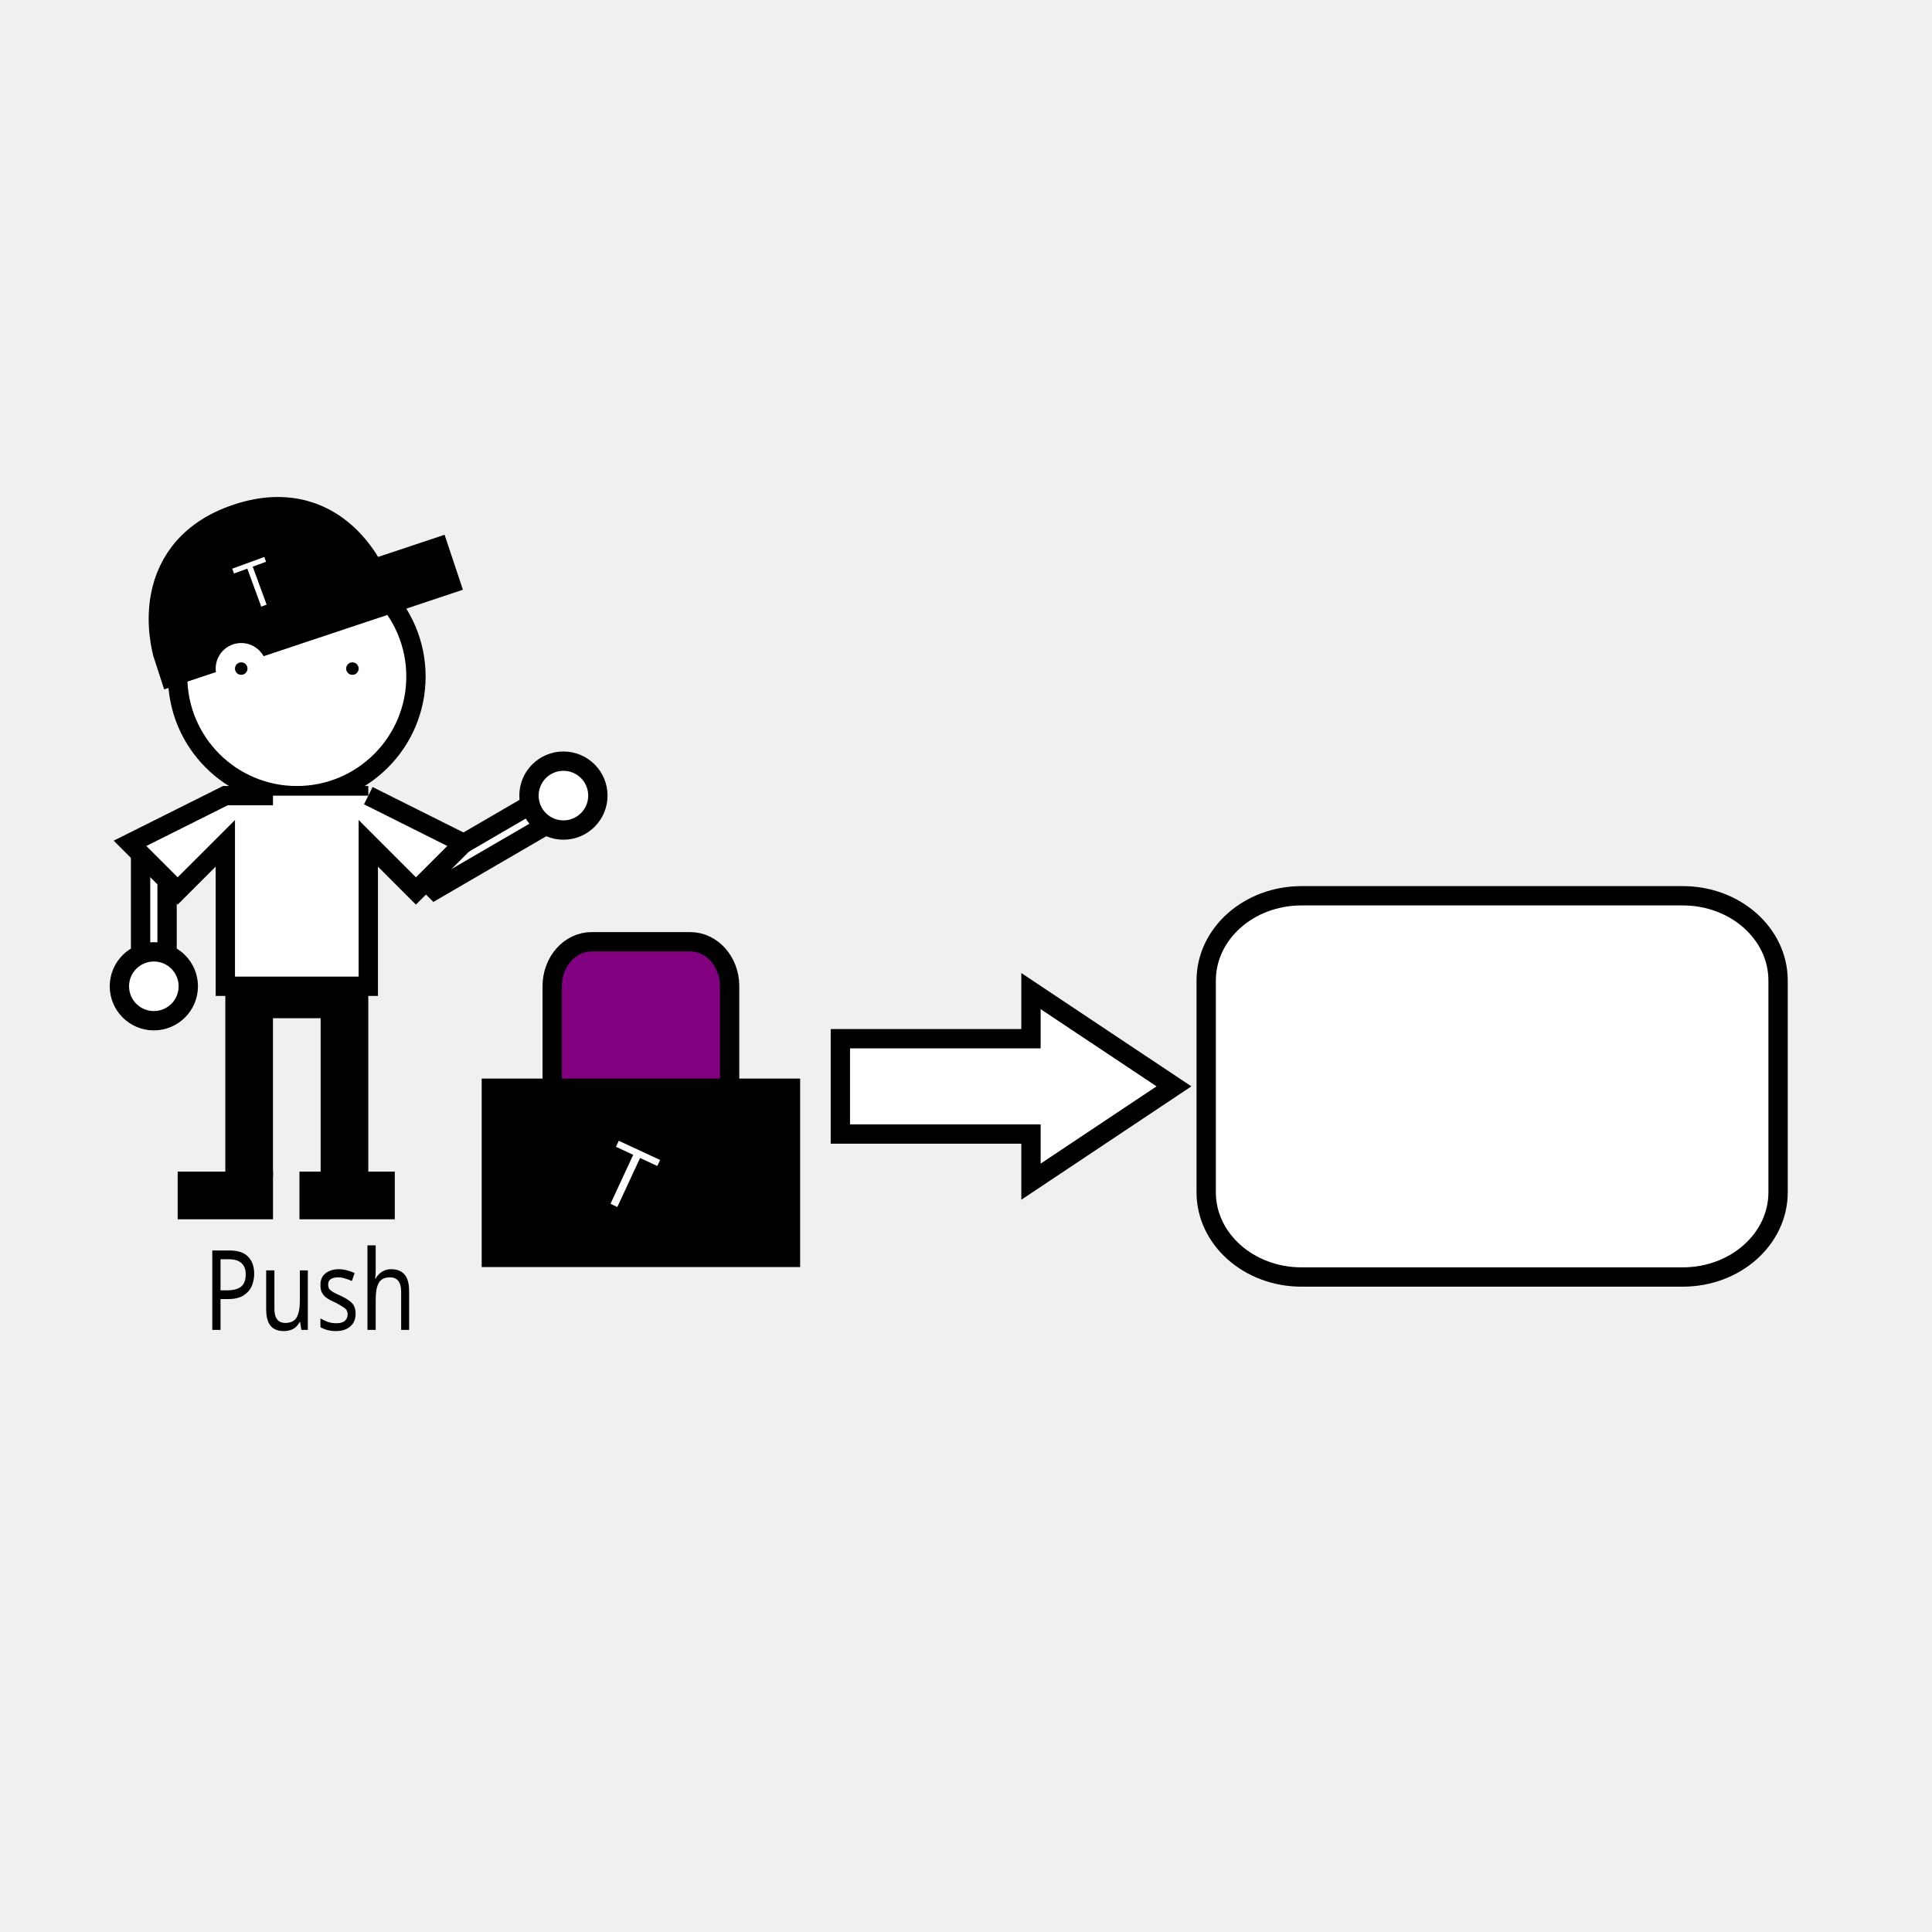
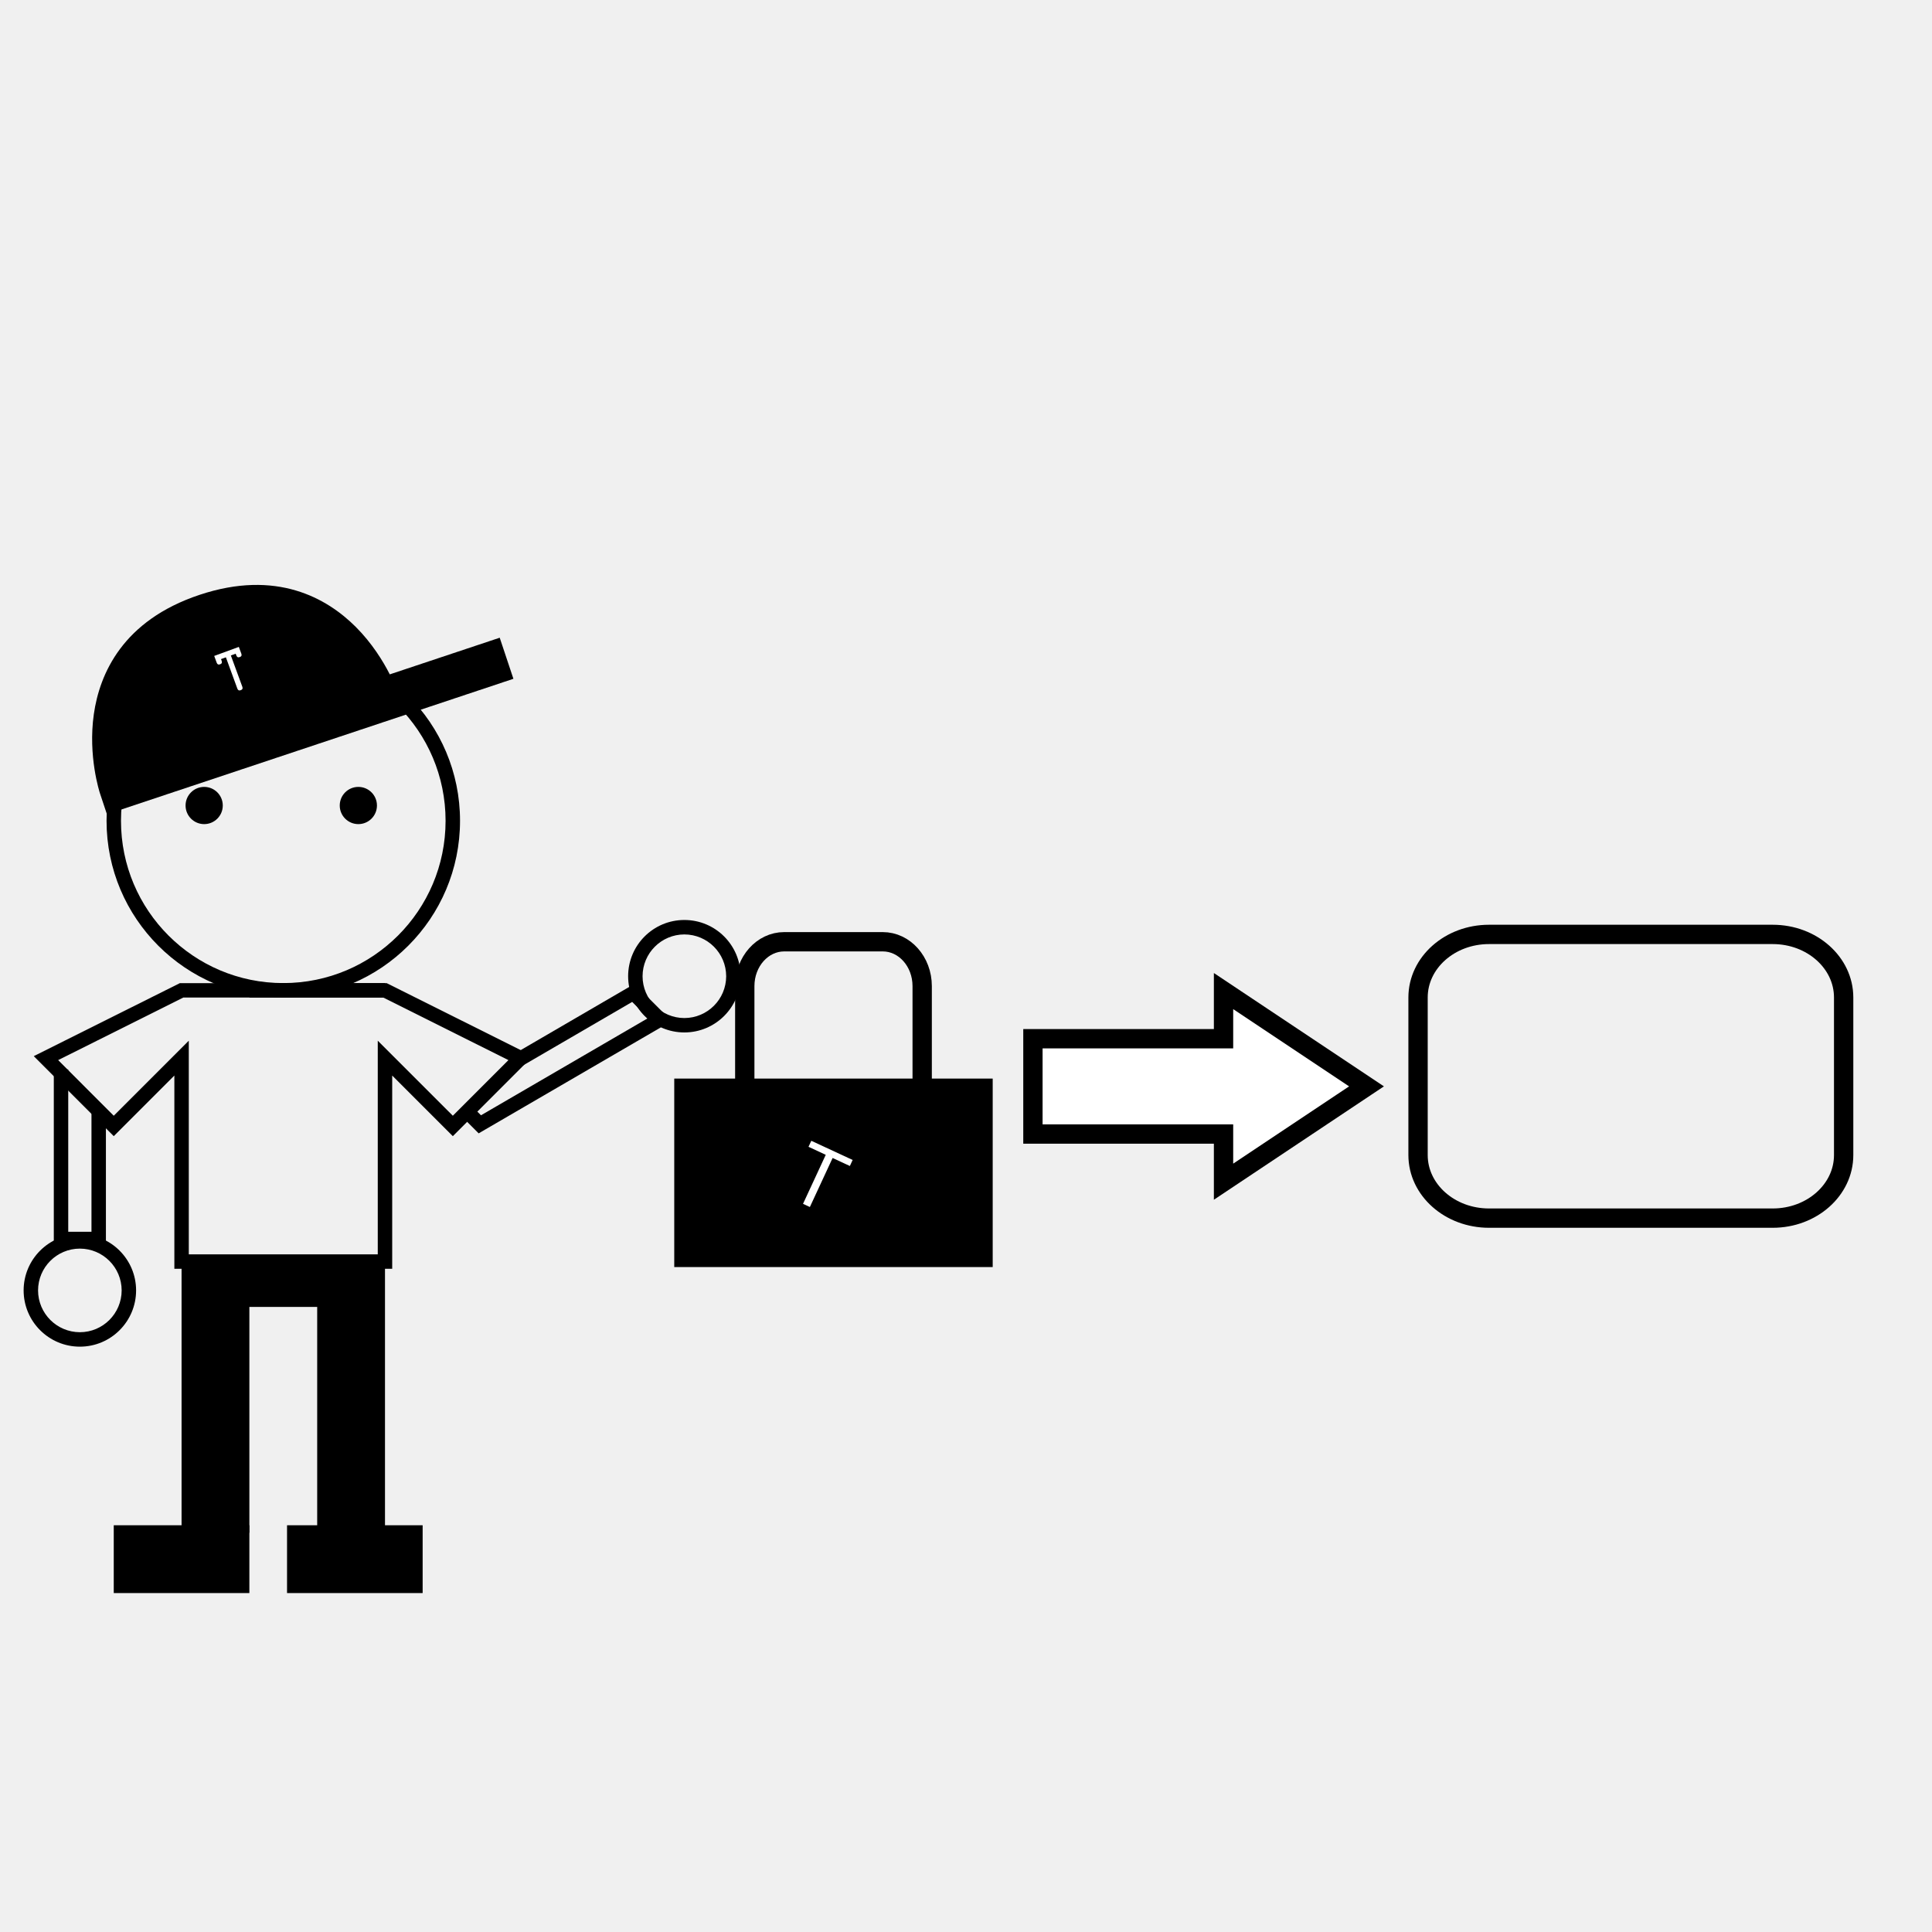
<svg xmlns="http://www.w3.org/2000/svg" version="1.1" id="Layer_1" x="0px" y="0px" width="100px" height="100px" viewBox="0 0 100 100" enable-background="new 0 0 100 100" xml:space="preserve">
-   <path id="repoPushSvg" fill="#FFFFFF" stroke="#000000" stroke-miterlimit="10" d="M92.033,61.713c0,2.422-2.209,4.385-4.933,4.385H67.366  c-2.725,0-4.934-1.963-4.934-4.385V50.75c0-2.422,2.209-4.385,4.934-4.385h19.734c2.724,0,4.933,1.963,4.933,4.385V61.713z" />
-   <circle fill="#FFFFFF" stroke="#000000" stroke-miterlimit="10" cx="15.363" cy="35.017" r="6.167" />
-   <path stroke="#000000" stroke-width="3" stroke-miterlimit="10" d="M23.486,29.103l-14.041,4.68c0,0-1.56-4.68,3.121-6.24  c4.68-1.56,6.24,3.12,6.24,3.12" />
-   <circle stroke="#FFFFFF" stroke-miterlimit="10" cx="12.486" cy="34.606" r="0.823" />
-   <circle stroke="#FFFFFF" stroke-miterlimit="10" cx="18.24" cy="34.606" r="0.823" />
-   <line fill="none" stroke="#000000" stroke-miterlimit="10" x1="14.129" y1="41.183" x2="19.063" y2="41.183" />
-   <polyline points="14.129,51.05 14.129,60.916 11.663,60.916 11.663,51.05 " />
-   <polyline points="19.063,51.05 19.063,60.916 16.596,60.916 16.596,51.05 " />
-   <rect x="15.5" y="60.643" width="4.934" height="2.467" />
-   <rect x="9.196" y="60.643" width="4.934" height="2.467" />
+   <path id="repoPushSvg" fill="none" stroke="#000000" stroke-miterlimit="10" d="M95.427,59.786c0,1.803-1.644,3.264-3.671,3.264  H77.07c-2.028,0-3.672-1.461-3.672-3.264v-8.157c0-1.803,1.644-3.264,3.672-3.264h14.686c2.027,0,3.671,1.461,3.671,3.264V59.786z" />
+   <path id="commitSvg" fill="none" stroke="#000000" stroke-miterlimit="10" d="M40.59,62.52c-1.127,0-2.041-1.026-2.041-2.295v-9.184  c0-1.268,0.914-2.296,2.041-2.296h5.101c1.127,0,2.041,1.028,2.041,2.296v9.184c0,1.269-0.914,2.295-2.041,2.295H40.59z" />
+   <rect x="34.899" y="55.827" width="16.483" height="9.756" />
+   <polygon fill="#FFFFFF" stroke="#000000" stroke-miterlimit="10" points="53.464,53.764 63.33,53.764 63.33,51.298 70.73,56.23   63.33,61.164 63.33,58.697 53.464,58.697 " />
+   <text transform="matrix(0.9071 0.4208 -0.4208 0.9071 40.6289 61.876)" fill="#FFFFFF" font-family="'OCRAStd'" font-size="4.404">T</text>
  <g>
-     <line fill="#FFFFFF" stroke="#000000" stroke-miterlimit="10" x1="7.962" y1="44.061" x2="7.962" y2="50.228" />
-     <rect x="7.277" y="44.061" fill="#FFFFFF" stroke="#000000" stroke-miterlimit="10" width="1.371" height="6.167" />
+     <path d="M14.662,33.71v0.374c2.32,0,4.418,0.94,5.94,2.46c1.521,1.522,2.461,3.62,2.461,5.94c0,2.321-0.94,4.419-2.461,5.94   c-1.522,1.521-3.619,2.46-5.94,2.46c-2.321,0-4.418-0.939-5.94-2.46c-1.521-1.521-2.46-3.619-2.46-5.94   c0-2.32,0.94-4.418,2.46-5.94c1.521-1.521,3.619-2.46,5.94-2.46V33.71v-0.374c-5.052,0-9.147,4.096-9.147,9.147   c0,5.052,4.096,9.147,9.147,9.147s9.149-4.095,9.149-9.147c0-5.052-4.096-9.147-9.149-9.147V33.71z" />
+     <circle cx="18.548" cy="41.693" r="0.963" />
+     <circle cx="10.568" cy="41.693" r="0.963" />
+     <polyline points="12.907,51.633 19.927,51.633 19.927,50.887 12.907,50.887  " />
+     <polyline points="12.907,65.297 12.907,79.336 9.398,79.336 9.398,65.297  " />
+     <polyline points="19.927,65.297 19.927,79.336 16.418,79.336 16.418,65.297  " />
+     <rect x="14.857" y="78.947" width="7.019" height="3.51" />
+     <rect x="5.888" y="78.947" width="7.019" height="3.51" />
+     <polygon points="4.735,57.498 4.735,63.756 3.532,63.756 3.532,55.773 3.532,55.354 2.785,55.354 2.785,55.773 2.785,64.502    5.482,64.502 5.482,57.498  " />
+     <polygon points="26.76,55.328 32.721,51.859 33.553,52.691 24.896,57.727 24.412,57.242 23.884,57.771 24.775,58.662 34.767,52.85    32.841,50.924 26.383,54.684  " />
+     <path d="M35.423,47.992v0.374c1.195,0.002,2.161,0.969,2.164,2.164c-0.003,1.195-0.969,2.161-2.164,2.164   c-1.196-0.003-2.162-0.969-2.164-2.164c0.003-1.195,0.969-2.162,2.164-2.164V47.992v-0.374c-1.608,0-2.911,1.304-2.911,2.911   c0,1.607,1.303,2.91,2.911,2.91c1.606,0,2.911-1.303,2.911-2.91s-1.303-2.911-2.911-2.911V47.992z" />
+     <path d="M4.134,64.254v0.374c1.195,0.003,2.161,0.97,2.163,2.163c-0.002,1.195-0.968,2.163-2.163,2.164   c-1.195-0.002-2.162-0.97-2.164-2.164c0.002-1.194,0.969-2.162,2.164-2.163V64.254v-0.373c-1.608,0-2.911,1.305-2.911,2.91   c0,1.607,1.303,2.912,2.911,2.912c1.607,0,2.91-1.305,2.91-2.912c0-1.605-1.303-2.91-2.91-2.91V64.254z" />
+     <rect x="10.568" y="65.486" width="8.969" height="2.16" />
+     <text transform="matrix(0.939 -0.3439 0.3439 0.939 11.0195 37.7109)" fill="#FFFFFF" font-family="'OCRAStd'" font-size="4.679">T</text>
+     <polygon points="19.927,51.26 19.759,51.594 26.316,54.871 23.438,57.75 19.553,53.866 19.553,64.924 16.418,64.924 12.907,64.924    9.772,64.924 9.772,53.866 5.888,57.75 3.01,54.871 9.487,51.633 12.907,51.633 19.927,51.633 19.927,51.26 19.759,51.594    19.927,51.26 19.927,50.887 12.907,50.887 9.31,50.887 1.748,54.666 5.888,58.808 9.025,55.67 9.025,65.671 12.907,65.671    16.418,65.671 20.3,65.671 20.3,55.67 23.438,58.808 27.577,54.666 20.014,50.887 19.927,50.887  " />
+     <path d="M26.221,34.071L6.243,40.729c0,0-2.219-6.659,4.44-8.878c6.66-2.22,8.879,4.439,8.879,4.439" />
+     <path d="M5.535,42.147l-0.354-1.063c-0.026-0.078-0.635-1.941-0.324-4.12c0.298-2.084,1.489-4.848,5.472-6.175   c3.981-1.328,6.593,0.169,8.083,1.657c0.842,0.842,1.413,1.771,1.763,2.459l5.69-1.897l0.709,2.126L5.535,42.147z" />
+     <path fill="#FFFFFF" d="M11.44,34.114l0.033,0.093c0.031,0.083,0.012,0.143-0.081,0.177c-0.093,0.034-0.146,0-0.176-0.083   l-0.128-0.35l1.274-0.467l0.129,0.35c0.031,0.083,0.012,0.143-0.081,0.176c-0.093,0.034-0.146,0.001-0.177-0.082l-0.034-0.093   l-0.25,0.092l0.594,1.62c0.03,0.083,0.011,0.142-0.082,0.177c-0.093,0.033-0.146,0-0.176-0.082l-0.593-1.62L11.44,34.114z" />
  </g>
-   <g>
-     <line fill="#FFFFFF" stroke="#000000" stroke-miterlimit="10" x1="22.029" y1="45.573" x2="28.582" y2="41.761" />
-     <polygon fill="#FFFFFF" stroke="#000000" stroke-miterlimit="10" points="28.097,41.276 29.066,42.245 22.513,46.058   21.544,45.089  " />
-   </g>
-   <circle fill="#FFFFFF" stroke="#000000" stroke-miterlimit="10" cx="29.163" cy="41.18" r="1.783" />
-   <circle fill="#FFFFFF" stroke="#000000" stroke-miterlimit="10" cx="7.963" cy="51.05" r="1.783" />
-   <rect x="12.485" y="51.182" width="6.304" height="1.52" />
-   <text transform="matrix(0.939 -0.3439 0.3439 0.939 12.8027 31.6616)" fill="#FFFFFF" font-family="'OCRAStd'" font-size="3.289">T</text>
-   <polyline fill="#FFFFFF" stroke="#000000" stroke-miterlimit="10" points="19.063,41.183 23.996,43.65 21.529,46.116 19.063,43.65  19.063,51.05 16.596,51.05 14.129,51.05 11.663,51.05 11.663,43.65 9.196,46.116 6.729,43.65 11.663,41.183 14.129,41.183 " />
-   <path id="commitSvg" fill="#FFFFFF" stroke="#000000" stroke-miterlimit="10" d="M30.623,62.52c-1.127,0-2.041-1.027-2.041-2.296v-9.183  c0-1.268,0.914-2.296,2.041-2.296h5.101c1.127,0,2.041,1.028,2.041,2.296v9.183c0,1.269-0.914,2.296-2.041,2.296H30.623z" />
-   <text transform="matrix(0.8264 0 0 1 10.5234 68.834)" font-family="'MyriadPro-Regular'" font-size="5.756">Push</text>
-   <rect x="24.932" y="55.827" width="16.483" height="9.756" />
-   <polygon fill="#FFFFFF" stroke="#000000" stroke-miterlimit="10" points="43.497,53.764 53.363,53.764 53.363,51.298 60.764,56.23  53.363,61.164 53.363,58.697 43.497,58.697 " />
-   <text transform="matrix(0.9071 0.4208 -0.4208 0.9071 30.6631 61.876)" fill="#FFFFFF" font-family="'OCRAStd'" font-size="4.404">T</text>
-   <style type="text/css">
- 	path#commitSvg  {
- 	fill: purple;
- 	}
- 
- 	path#repoPushSvg {
- 			animation-name: colorshift;
- 			animation-duration: 3s;
- 			animation-iteration-count: 1;
- 			animation-timing-function: ease-in-out;
- 			animation-fill-mode: forwards;
- 			display: inline-block;
- 	}
- 	@keyframes colorshift {
- 	from { fill: purple; }
- 	to { fill: blue; }
- 	}
- </style>
</svg>
